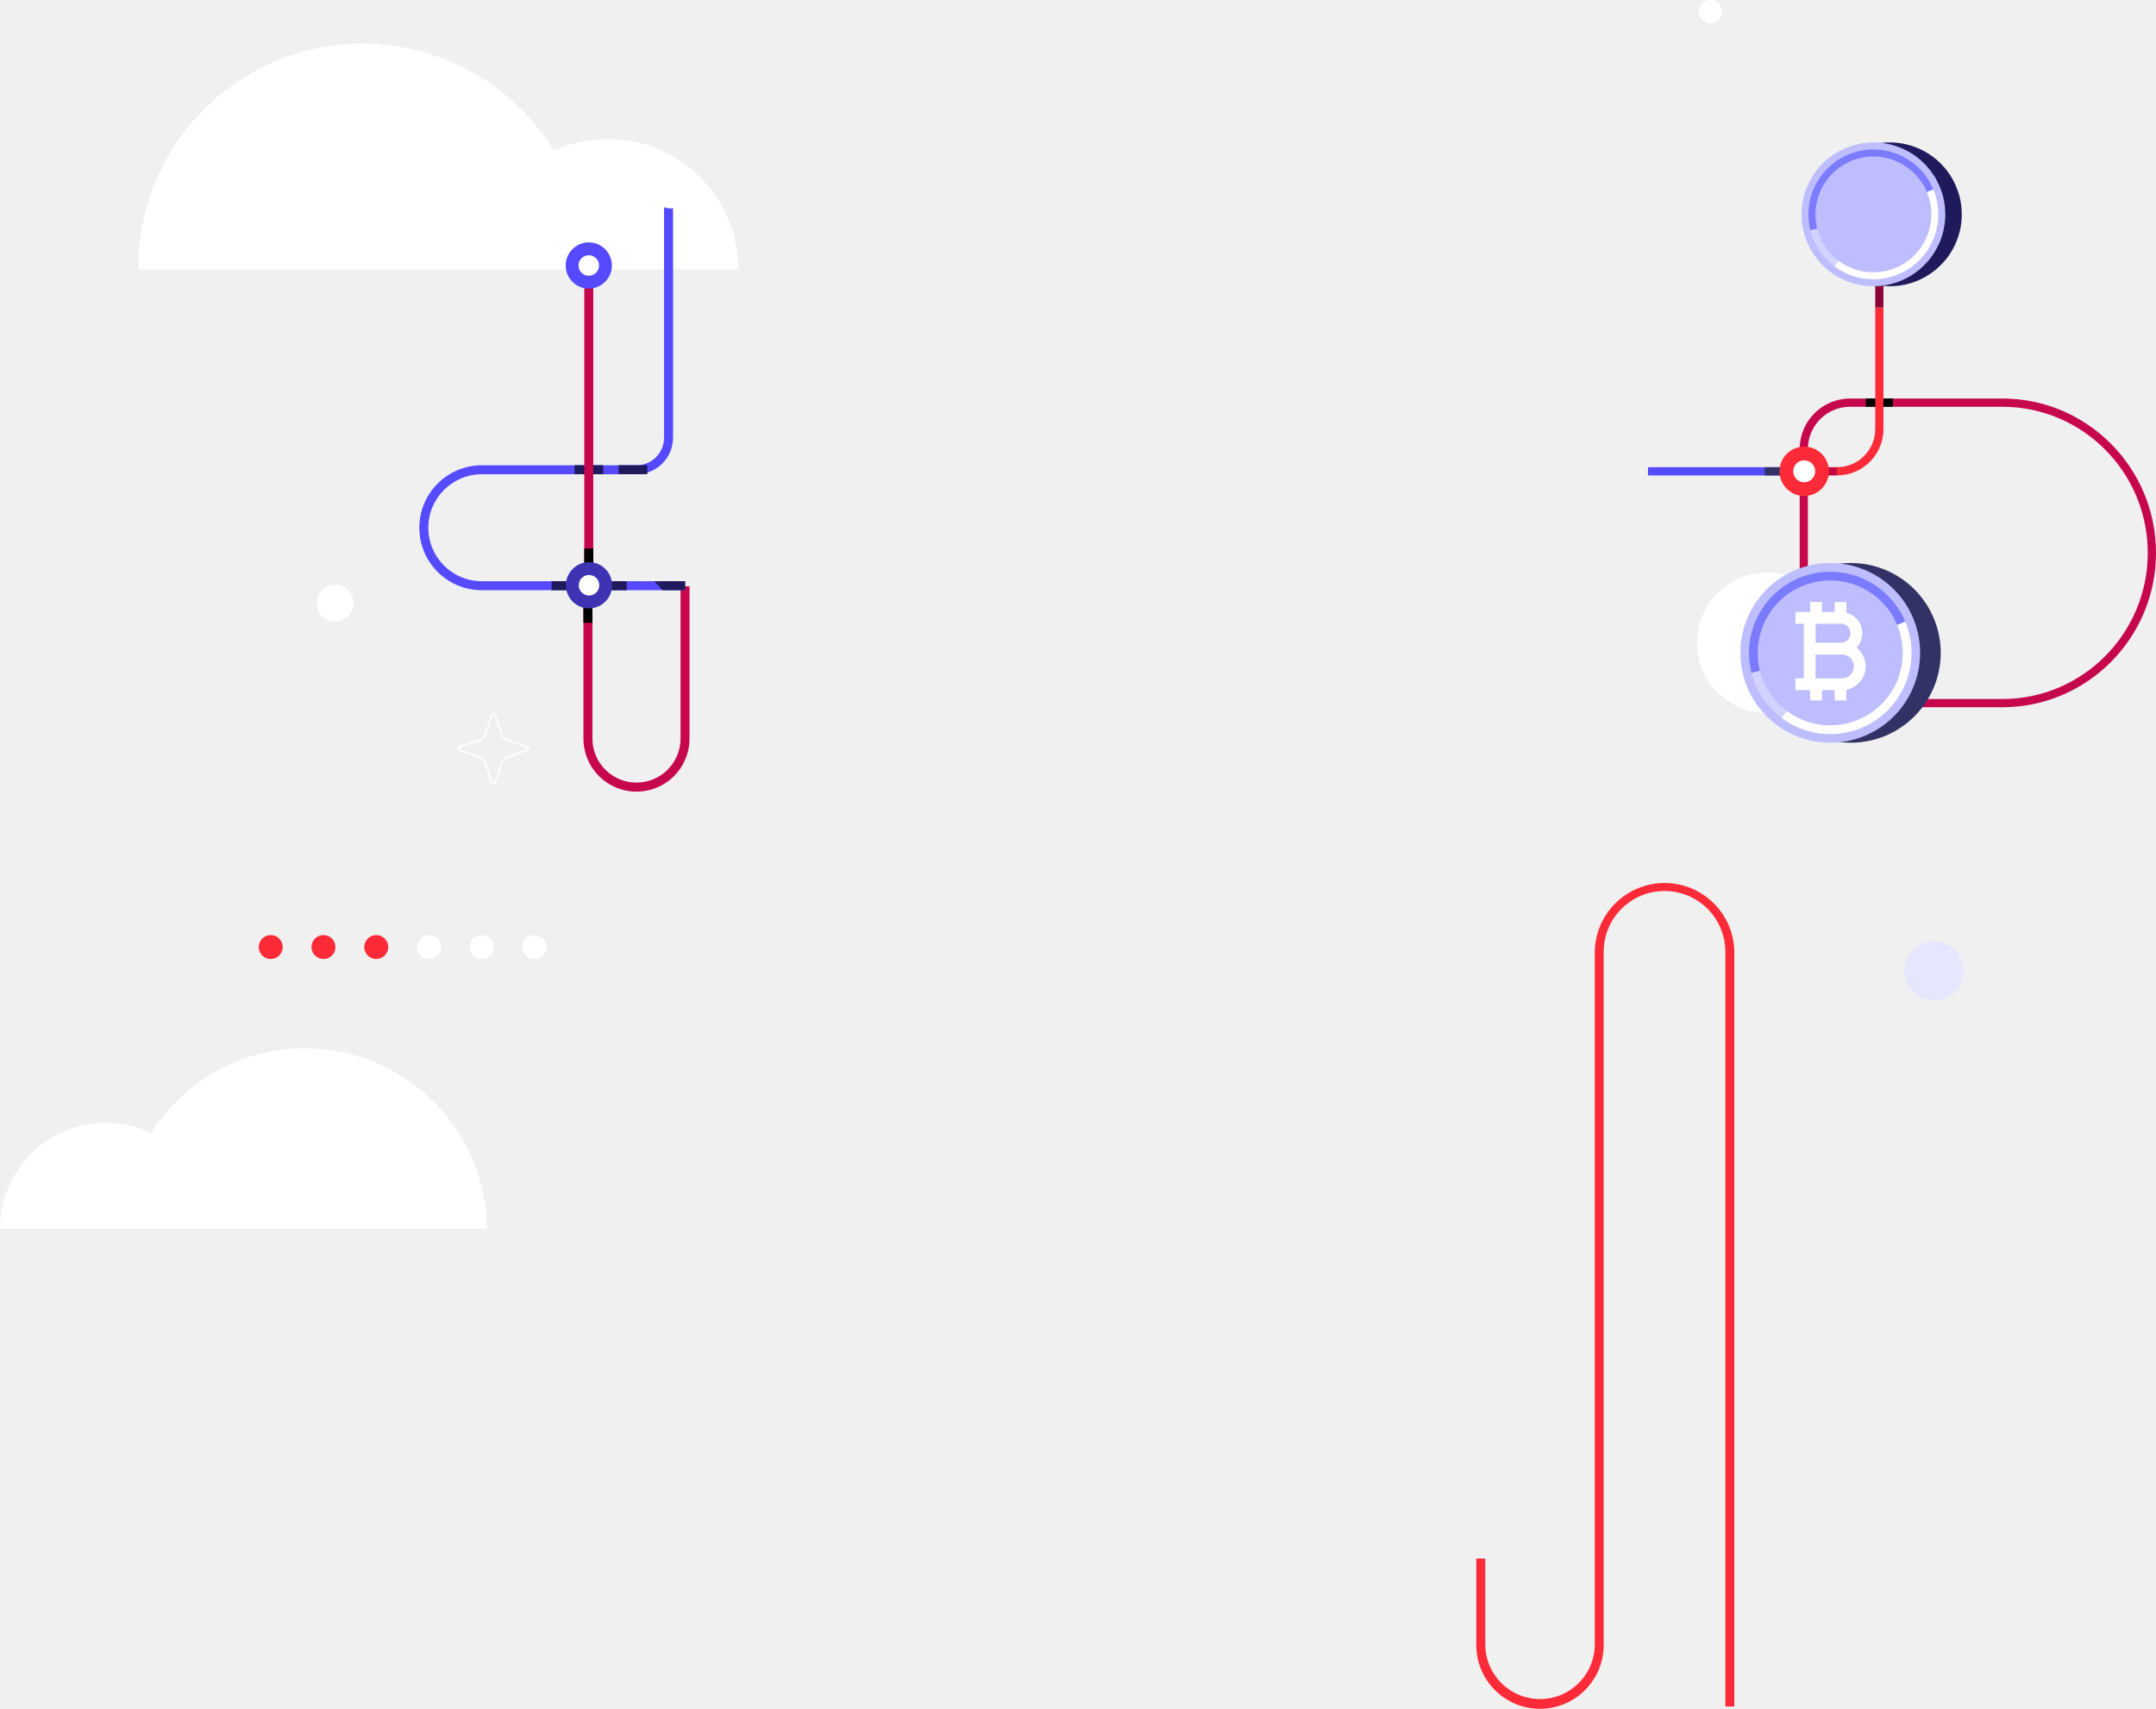
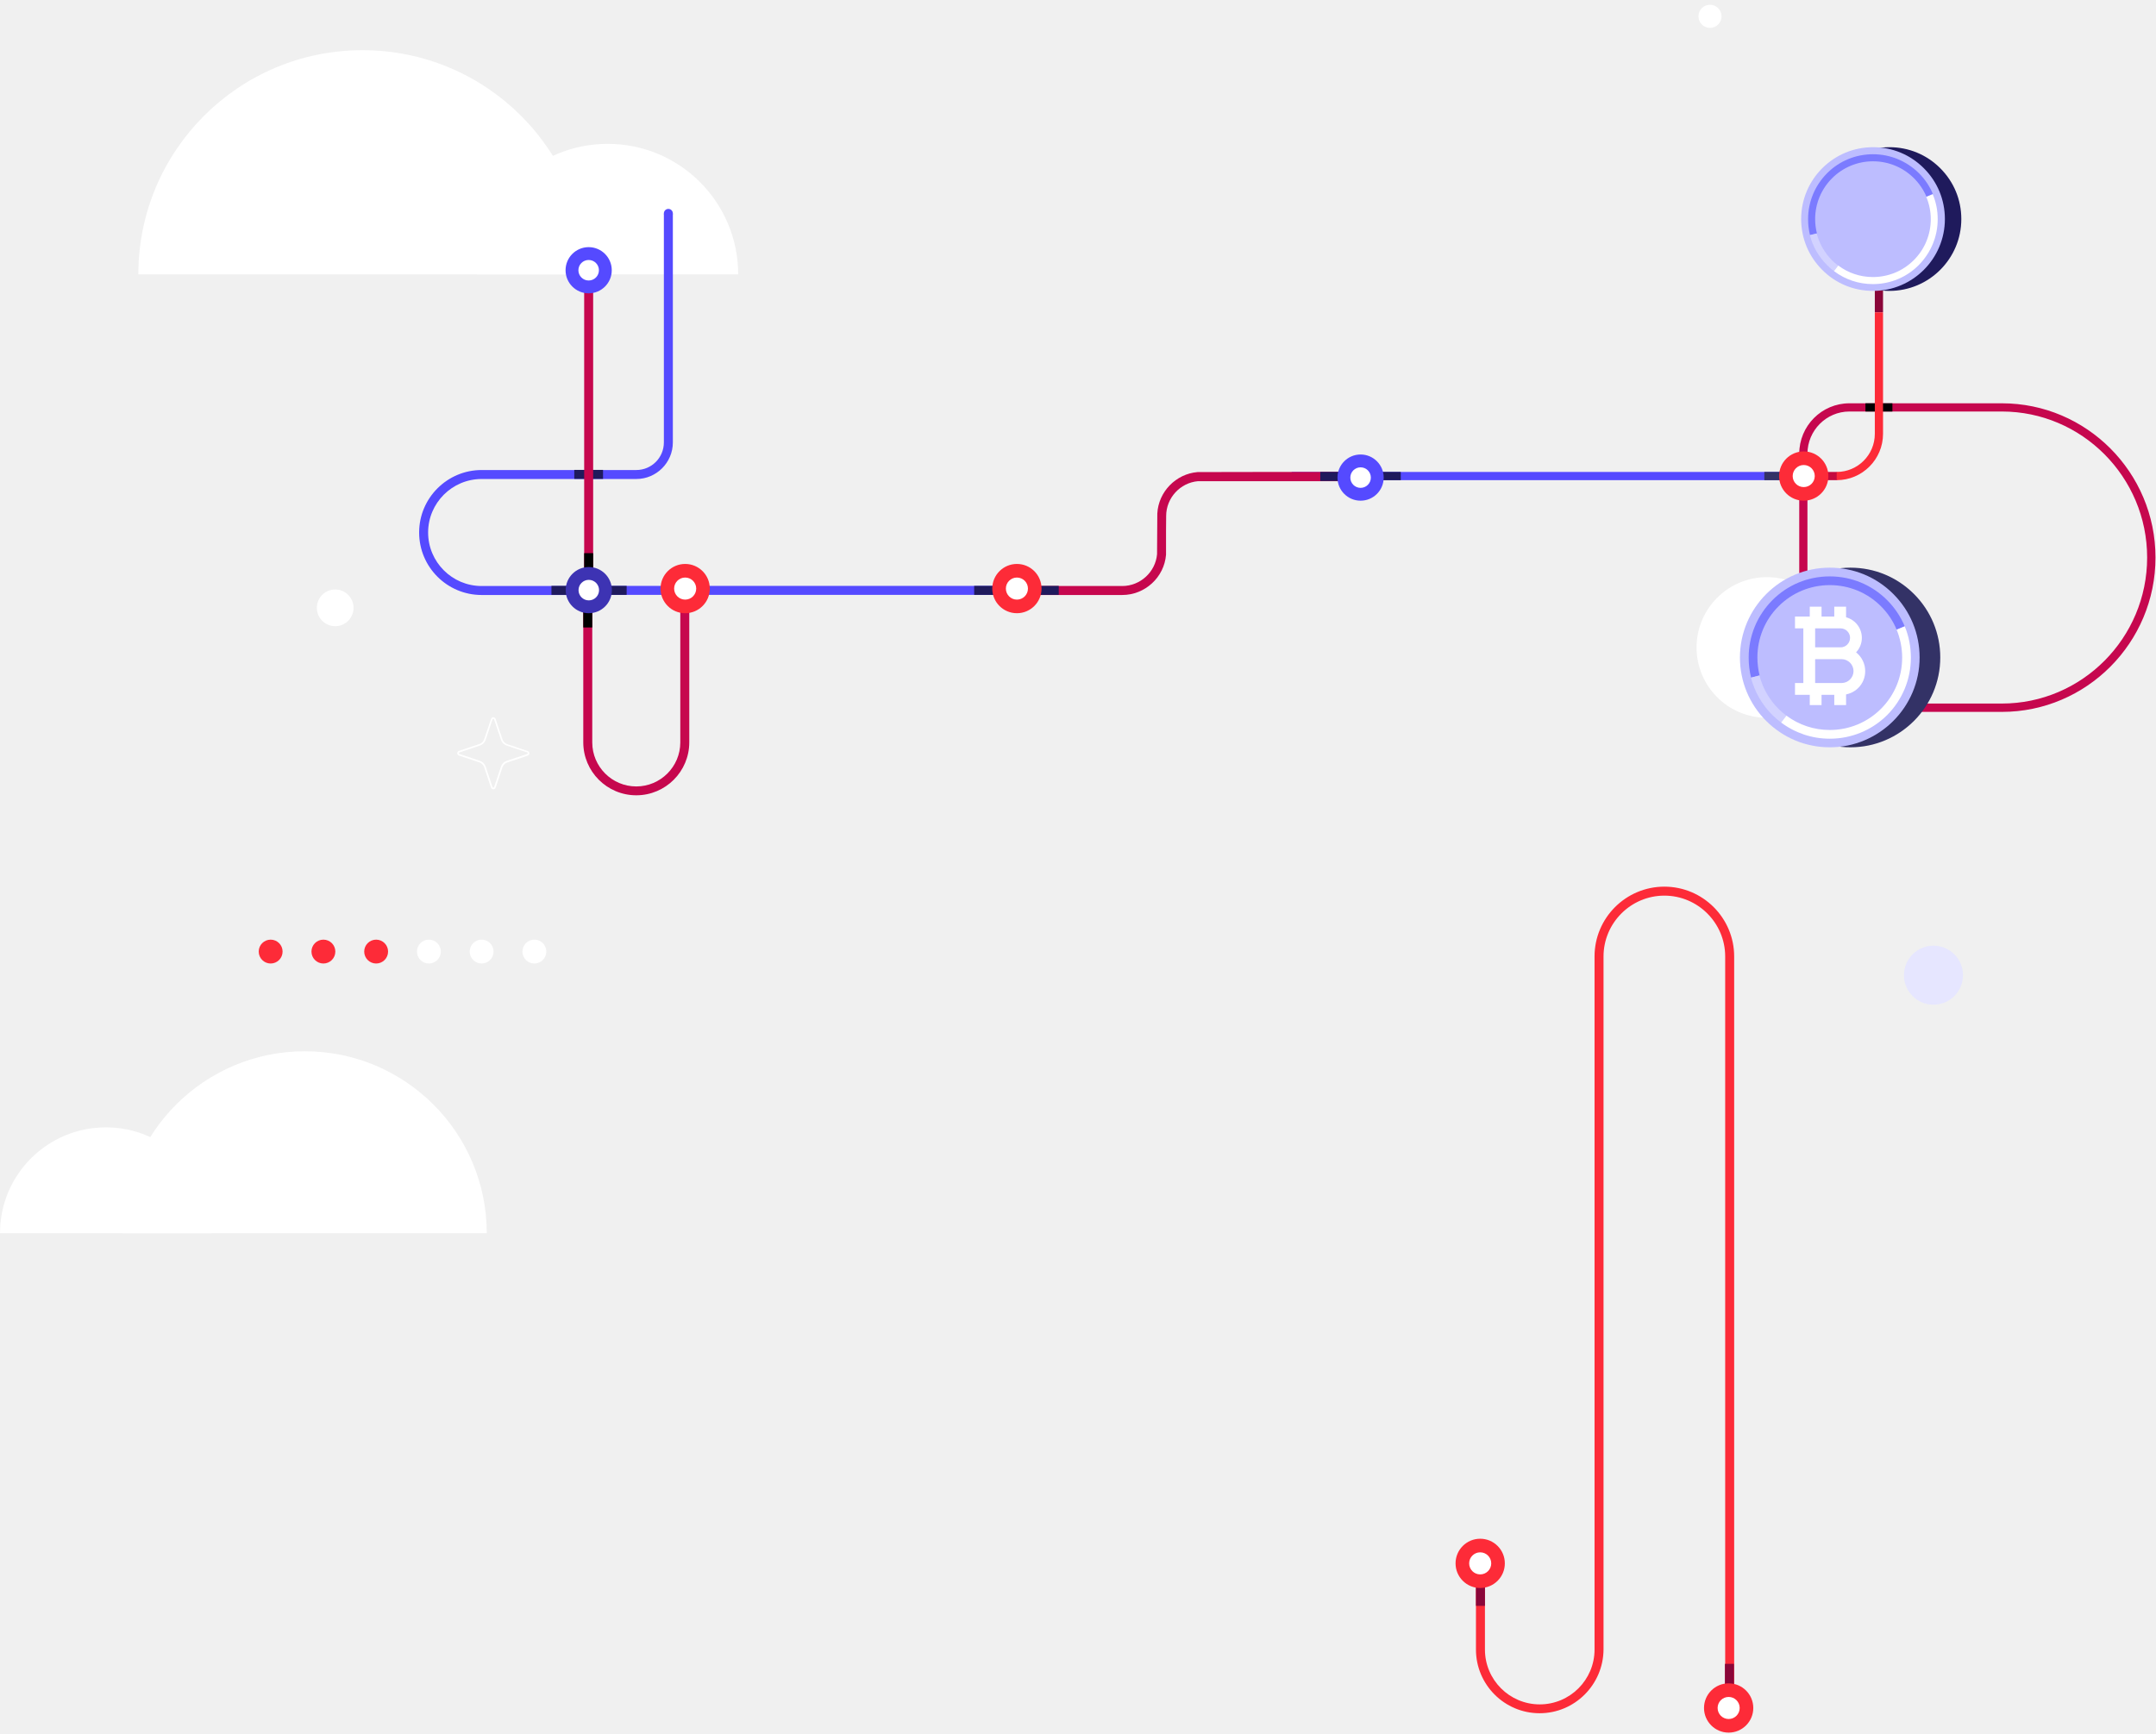
- <svg xmlns="http://www.w3.org/2000/svg" viewBox="0 0 1679.63 1331.45">
-   <defs>
-     <style>.cls-1{fill:#fff;}.cls-2{fill:#fd2b38;}.cls-3{fill:#c6074e;}.cls-4{fill:#554aff;}.cls-5{fill:#1f1a5c;}.cls-6{fill:#3d33b3;}.cls-7{fill:#333266;}.cls-8{fill:#c40a3f;}.cls-9{fill:#8a0639;}.cls-10{fill:#bdbdff;}.cls-11{fill:#7b7bff;}.cls-12{fill:#d2d2ff;}.cls-13{fill:#e6e6ff;}</style>
-   </defs>
-   <g id="Layer_2" data-name="Layer 2">
-     <g id="Слой_7" data-name="Слой 7">
-       <circle class="cls-1" cx="1332.53" cy="9" r="9" />
-       <path class="cls-1" d="M198.15,1251a141.79,141.79,0,0,1,283.57,0Z" transform="translate(-102.42 -293.62)" />
-       <path class="cls-1" d="M102.42,1251a82.5,82.5,0,0,1,165,0Z" transform="translate(-102.42 -293.62)" />
-       <path class="cls-1" d="M559.65,503.65a174.75,174.75,0,1,0-349.49,0Z" transform="translate(-102.42 -293.62)" />
-       <path class="cls-1" d="M677.64,503.65a101.68,101.68,0,1,0-203.36,0Z" transform="translate(-102.42 -293.62)" />
-       <path class="cls-2" d="M1302.14,1625.08a49.68,49.68,0,0,1-49.62-49.62V1508h7v67.49a42.66,42.66,0,0,0,85.31,0V1035.27a54.37,54.37,0,0,1,108.73,0v588h-7V1035.27a47.4,47.4,0,1,0-94.8,0v540.19A49.68,49.68,0,0,1,1302.14,1625.08Z" transform="translate(-102.42 -293.62)" />
-       <circle class="cls-2" cx="210.9" cy="737.9" r="9.34" />
-       <circle class="cls-2" cx="252" cy="737.9" r="9.34" />
-       <circle class="cls-2" cx="293.11" cy="737.9" r="9.34" />
-       <circle class="cls-1" cx="334.22" cy="737.9" r="9.34" />
-       <circle class="cls-1" cx="375.32" cy="737.9" r="9.34" />
-       <circle class="cls-1" cx="416.43" cy="737.9" r="9.34" />
-       <path class="cls-3" d="M632.59,750.48v118a34.32,34.32,0,1,1-68.63,0V747.94h-7V868.48a41.32,41.32,0,1,0,82.63,0v-118Z" transform="translate(-102.42 -293.62)" />
-       <rect x="454.54" y="465.56" width="7" height="19.67" />
-       <rect class="cls-4" x="472.98" y="452.87" width="60.67" height="7" />
-       <polygon class="cls-5" points="533.79 459.87 516.18 459.87 509.78 452.87 533.79 452.87 533.79 459.87" />
-       <path class="cls-4" d="M619.76,455.12V634.65a21.52,21.52,0,0,1-21.5,21.5H477.77a48.67,48.67,0,1,0,0,97.34H556.6v-7H477.77a41.67,41.67,0,1,1,0-83.34H598.26a28.53,28.53,0,0,0,28.5-28.5V455.83A14.23,14.23,0,0,1,619.76,455.12Z" transform="translate(-102.42 -293.62)" />
-       <rect class="cls-5" x="447.55" y="362.48" width="22.43" height="7" />
-       <rect class="cls-5" x="481.88" y="362.48" width="22.43" height="7" />
-       <rect class="cls-3" x="455.19" y="208.38" width="7" height="246.15" />
-       <rect class="cls-5" x="429.7" y="452.87" width="24.01" height="7" />
-       <rect class="cls-5" x="464.28" y="452.87" width="24.01" height="7" />
-       <circle class="cls-4" cx="458.69" cy="206.87" r="18" />
-       <circle class="cls-1" cx="458.69" cy="206.87" r="8" />
-       <rect x="455.18" y="427.39" width="7" height="19.67" />
-       <circle class="cls-6" cx="458.87" cy="456.02" r="18" />
-       <circle class="cls-1" cx="458.87" cy="456.02" r="8" />
-       <path class="cls-1" d="M486.87,905a1.86,1.86,0,0,1-1.78-1.28l-5.43-16.08a5.59,5.59,0,0,0-3.49-3.5l-16.08-5.43a1.87,1.87,0,0,1,0-3.55l16.08-5.43a5.59,5.59,0,0,0,3.49-3.5l5.43-16.08a1.88,1.88,0,0,1,3.56,0l5.42,16.08a5.63,5.63,0,0,0,3.5,3.5l16.08,5.43a1.87,1.87,0,0,1,0,3.55l-16.08,5.43a5.61,5.61,0,0,0-3.5,3.5l-5.42,16.08A1.87,1.87,0,0,1,486.87,905Zm0-54.9a.63.63,0,0,0-.62.44l-5.43,16.08a6.82,6.82,0,0,1-4.26,4.27l-16.08,5.43a.65.65,0,0,0,0,1.24L476.56,883a6.85,6.85,0,0,1,4.26,4.27l5.43,16.08a.66.66,0,0,0,1.24,0l5.43-16.08a6.85,6.85,0,0,1,4.26-4.27h0l16.08-5.42a.65.65,0,0,0,0-1.24l-16.08-5.43a6.82,6.82,0,0,1-4.26-4.27l-5.43-16.08A.63.63,0,0,0,486.87,850.13Z" transform="translate(-102.42 -293.62)" />
-       <path class="cls-3" d="M1598.06,844.67h64.34c66,0,119.65-53.95,119.65-120.26s-53.68-120.27-119.65-120.27H1543.6a39.28,39.28,0,0,0-39.14,39.33V750.6h6.41V643.47a32.85,32.85,0,0,1,32.73-32.91h118.8c62.44,0,113.23,51.07,113.23,113.85s-50.79,113.85-113.23,113.85h-64.34Z" transform="translate(-102.42 -293.62)" />
-       <rect class="cls-4" x="1283.88" y="364.04" width="107.55" height="6.41" />
-       <rect class="cls-7" x="1374.86" y="364.04" width="20.31" height="6.41" />
-       <rect x="1453.58" y="310.52" width="21.03" height="6.41" />
-       <rect class="cls-8" x="1411.34" y="364.04" width="20.31" height="6.41" />
-       <path class="cls-2" d="M1533.65,664.05v-6.41A29.7,29.7,0,0,0,1563.31,628V533.25h6.41V628A36.11,36.11,0,0,1,1533.65,664.05Z" transform="translate(-102.42 -293.62)" />
-       <rect class="cls-9" x="1460.89" y="218.6" width="6.41" height="21.03" />
-       <path class="cls-5" d="M1535.14,500.23a56,56,0,1,1,39.59,16.4A55.66,55.66,0,0,1,1535.14,500.23Z" transform="translate(-102.42 -293.62)" />
-       <path class="cls-10" d="M1522.31,500.23a56,56,0,1,1,39.58,16.4A55.67,55.67,0,0,1,1522.31,500.23Z" transform="translate(-102.42 -293.62)" />
-       <path class="cls-11" d="M1512.81,473.15a51.23,51.23,0,0,1-1.54-12.49,50.63,50.63,0,0,1,97.34-19.49l-5,2.09a45.2,45.2,0,0,0-85.5,28.56Z" transform="translate(-102.42 -293.62)" />
-       <path class="cls-12" d="M1531.57,501.2a52.65,52.65,0,0,1-5.48-4.76,50.5,50.5,0,0,1-13.28-23.29l5.28-1.33a45.58,45.58,0,0,0,16.75,25Z" transform="translate(-102.42 -293.62)" />
-       <path class="cls-1" d="M1561.88,511.26a50.11,50.11,0,0,1-30.31-10.06l3.27-4.35a45.21,45.21,0,0,0,68.75-53.59l5-2.09a50.63,50.63,0,0,1-46.73,70.09Z" transform="translate(-102.42 -293.62)" />
-       <circle class="cls-2" cx="1405.57" cy="367.22" r="19.24" />
-       <circle class="cls-1" cx="1405.57" cy="367.22" r="8.55" />
-       <circle class="cls-13" cx="1506.63" cy="756.28" r="23" />
-       <circle class="cls-1" cx="1376.87" cy="500.87" r="54.79" />
-       <circle class="cls-1" cx="261.18" cy="469.93" r="14.32" />
-       <path class="cls-7" d="M1494.83,851.8a70,70,0,1,1,49.5,20.51A69.55,69.55,0,0,1,1494.83,851.8Z" transform="translate(-102.42 -293.62)" />
-       <path class="cls-10" d="M1478.78,851.8a70,70,0,1,1,49.5,20.51A69.55,69.55,0,0,1,1478.78,851.8Z" transform="translate(-102.42 -293.62)" />
-       <path class="cls-11" d="M1466.91,818a64,64,0,0,1-1.94-15.63A63.32,63.32,0,0,1,1586.7,778l-6.28,2.62a56.5,56.5,0,0,0-108.64,21.75,56.79,56.79,0,0,0,1.73,14Z" transform="translate(-102.42 -293.62)" />
-       <path class="cls-12" d="M1490.36,853a65.47,65.47,0,0,1-6.85-5.95,63.11,63.11,0,0,1-16.6-29.12l6.6-1.67a56.32,56.32,0,0,0,14.81,26,59.46,59.46,0,0,0,6.13,5.32Z" transform="translate(-102.42 -293.62)" />
-       <path class="cls-1" d="M1528.26,865.6a62.67,62.67,0,0,1-37.9-12.58l4.09-5.44a56.53,56.53,0,0,0,86-67l6.28-2.62a63.31,63.31,0,0,1-58.44,87.65Z" transform="translate(-102.42 -293.62)" />
-       <path class="cls-1" d="M1537.43,831.35h-36.27v-9.17h6.52V779.62h-6.52v-9.17h35.5a16.56,16.56,0,0,1,12.11,27.87,18.46,18.46,0,0,1-11.34,33Zm-20.58-9.17h20.58a9.29,9.29,0,0,0,0-18.58h-20.58Zm0-27.76h19.81a7.4,7.4,0,0,0,0-14.8h-19.81Z" transform="translate(-102.42 -293.62)" />
-       <rect class="cls-1" x="1410.22" y="469.05" width="9.17" height="12.36" />
-       <rect class="cls-1" x="1429.28" y="469.05" width="9.17" height="12.36" />
-       <rect class="cls-1" x="1410.22" y="533.14" width="9.17" height="12.62" />
-       <rect class="cls-1" x="1429.28" y="533.14" width="9.17" height="12.62" />
-     </g>
-   </g>
+ <svg xmlns="http://www.w3.org/2000/svg" width="1680" height="1351" viewBox="0 0 1680 1351" fill="none">
+   <path d="M1338.83 19.092C1342.35 15.577 1342.35 9.879 1338.83 6.364C1335.32 2.849 1329.62 2.849 1326.1 6.364C1322.59 9.879 1322.59 15.577 1326.1 19.092C1329.62 22.606 1335.32 22.606 1338.83 19.092Z" fill="white" />
+   <path d="M95.7 961.111C95.7 882.811 159.2 819.311 237.5 819.311C315.8 819.311 379.3 882.811 379.3 961.111H95.7Z" fill="white" />
+   <path d="M0 961.111C0 915.511 36.9 878.611 82.5 878.611C128.1 878.611 165 915.511 165 961.111H0Z" fill="white" />
+   <path d="M457.2 213.81C457.2 117.31 379 39.111 282.5 39.111C186 39.111 107.8 117.31 107.8 213.81H457.2Z" fill="white" />
+   <path d="M575.2 213.81C575.2 157.61 529.7 112.11 473.5 112.11C417.3 112.11 371.8 157.61 371.8 213.81H575.2Z" fill="white" />
+   <path d="M1199.7 1335.21C1172.3 1335.21 1150.1 1312.91 1150.1 1285.61V1218.11H1157.1V1285.61C1157.1 1309.11 1176.2 1328.31 1199.8 1328.31C1223.3 1328.31 1242.5 1309.21 1242.5 1285.61V745.41C1242.5 715.41 1266.9 691.01 1296.9 691.01C1326.9 691.01 1351.3 715.41 1351.3 745.41V1333.31H1344.3V745.41C1344.3 719.31 1323 698.01 1296.9 698.01C1270.8 698.01 1249.5 719.31 1249.5 745.41V1285.61C1249.3 1312.91 1227.1 1335.21 1199.7 1335.21Z" fill="#FD2B38" />
+   <path d="M210.9 750.911C216.036 750.911 220.2 746.747 220.2 741.611C220.2 736.474 216.036 732.311 210.9 732.311C205.764 732.311 201.6 736.474 201.6 741.611C201.6 746.747 205.764 750.911 210.9 750.911Z" fill="#FD2B38" />
+   <path d="M252 750.911C257.136 750.911 261.3 746.747 261.3 741.611C261.3 736.474 257.136 732.311 252 732.311C246.864 732.311 242.7 736.474 242.7 741.611C242.7 746.747 246.864 750.911 252 750.911Z" fill="#FD2B38" />
+   <path d="M293.1 750.911C298.236 750.911 302.4 746.747 302.4 741.611C302.4 736.474 298.236 732.311 293.1 732.311C287.964 732.311 283.8 736.474 283.8 741.611C283.8 746.747 287.964 750.911 293.1 750.911Z" fill="#FD2B38" />
+   <path d="M334.2 750.911C339.336 750.911 343.5 746.747 343.5 741.611C343.5 736.474 339.336 732.311 334.2 732.311C329.064 732.311 324.9 736.474 324.9 741.611C324.9 746.747 329.064 750.911 334.2 750.911Z" fill="white" />
+   <path d="M375.3 750.911C380.436 750.911 384.6 746.747 384.6 741.611C384.6 736.474 380.436 732.311 375.3 732.311C370.164 732.311 366 736.474 366 741.611C366 746.747 370.164 750.911 375.3 750.911Z" fill="white" />
+   <path d="M416.4 750.911C421.536 750.911 425.7 746.747 425.7 741.611C425.7 736.474 421.536 732.311 416.4 732.311C411.264 732.311 407.1 736.474 407.1 741.611C407.1 746.747 411.264 750.911 416.4 750.911Z" fill="white" />
+   <path d="M530.1 460.61V578.61C530.1 597.51 514.7 612.91 495.8 612.91C476.9 612.91 461.5 597.51 461.5 578.61V458.01H454.5V578.51C454.5 601.31 473 619.81 495.8 619.81C518.6 619.81 537.1 601.31 537.1 578.51V460.51H530.1V460.61Z" fill="#C6074E" />
+   <path d="M461.5 469.31H454.5V489.01H461.5V469.31Z" fill="black" />
+   <path d="M806 456.61H473V463.61H806V456.61Z" fill="#554AFF" />
+   <path d="M517.3 166.51V344.811C517.3 356.711 507.7 366.311 495.8 366.311H375.3C348.5 366.311 326.6 388.111 326.6 415.011C326.6 441.911 348.4 463.711 375.3 463.711H454.1V456.711H375.3C352.3 456.711 333.6 438.011 333.6 415.011C333.6 392.011 352.3 373.311 375.3 373.311H495.8C511.5 373.311 524.3 360.511 524.3 344.811V166.51H517.3Z" fill="#554AFF" />
+   <path d="M469.9 366.21H447.5V373.21H469.9V366.21Z" fill="#1F1A5C" />
+   <path d="M462.2 212.11H455.2V458.211H462.2V212.11Z" fill="#C6074E" />
+   <path d="M453.7 456.61H429.7V463.61H453.7V456.61Z" fill="#1F1A5C" />
+   <path d="M488.3 456.61H464.3V463.61H488.3V456.61Z" fill="#1F1A5C" />
+   <path d="M783.1 456.61H759.1V463.61H783.1V456.61Z" fill="#1F1A5C" />
+   <path d="M458.7 228.61C468.641 228.61 476.7 220.552 476.7 210.61C476.7 200.669 468.641 192.61 458.7 192.61C448.759 192.61 440.7 200.669 440.7 210.61C440.7 220.552 448.759 228.61 458.7 228.61Z" fill="#554AFF" />
+   <path d="M458.7 218.61C463.118 218.61 466.7 215.029 466.7 210.61C466.7 206.192 463.118 202.61 458.7 202.61C454.282 202.61 450.7 206.192 450.7 210.61C450.7 215.029 454.282 218.61 458.7 218.61Z" fill="white" />
+   <path d="M462.2 431.11H455.2V450.81H462.2V431.11Z" fill="black" />
+   <path d="M458.8 477.91C468.741 477.91 476.8 469.852 476.8 459.91C476.8 449.969 468.741 441.91 458.8 441.91C448.859 441.91 440.8 449.969 440.8 459.91C440.8 469.852 448.859 477.91 458.8 477.91Z" fill="#3D33B3" />
+   <path d="M458.8 467.91C463.218 467.91 466.8 464.329 466.8 459.91C466.8 455.492 463.218 451.91 458.8 451.91C454.382 451.91 450.8 455.492 450.8 459.91C450.8 464.329 454.382 467.91 458.8 467.91Z" fill="white" />
+   <path d="M384.4 615.11C383.6 615.11 382.9 614.61 382.6 613.81L377.2 597.711C376.6 596.111 375.3 594.811 373.7 594.211L357.6 588.81C356.8 588.51 356.3 587.81 356.3 587.01C356.3 586.21 356.8 585.511 357.6 585.211L373.7 579.81C375.3 579.21 376.6 577.91 377.2 576.31L382.6 560.31C382.9 559.51 383.6 559.01 384.4 559.01C385.2 559.01 385.9 559.51 386.2 560.31L391.6 576.41C392.2 578.01 393.5 579.31 395.1 579.91L411.2 585.31C412 585.61 412.5 586.31 412.5 587.11C412.5 587.91 412 588.61 411.2 588.91L395.1 594.31C393.5 594.91 392.2 596.21 391.6 597.81L386.2 613.91C385.9 614.61 385.2 615.11 384.4 615.11ZM384.4 560.211C384.3 560.211 383.9 560.21 383.8 560.61L378.4 576.711C377.7 578.711 376.1 580.31 374.1 581.01L358 586.41C357.6 586.51 357.6 586.91 357.6 587.01C357.6 587.11 357.6 587.51 358 587.61L374.1 593.01C376.1 593.71 377.7 595.31 378.4 597.31L383.8 613.41C383.9 613.81 384.3 613.81 384.4 613.81C384.5 613.81 384.9 613.81 385 613.41L390.4 597.31C391.1 595.31 392.7 593.71 394.7 593.01L410.8 587.61C411.2 587.51 411.2 587.11 411.2 587.01C411.2 586.91 411.2 586.51 410.8 586.41L394.7 581.01C392.7 580.31 391.1 578.711 390.4 576.711L385 560.61C384.9 560.31 384.5 560.211 384.4 560.211Z" fill="white" />
+   <path d="M1495.6 554.81H1559.9C1625.9 554.81 1679.6 500.81 1679.6 434.51C1679.6 368.21 1625.9 314.31 1559.9 314.31H1441.1C1419.5 314.31 1402 331.91 1402 353.61V460.71H1408.4V353.61C1408.4 335.51 1423.1 320.71 1441.1 320.71H1559.9C1622.3 320.71 1673.1 371.81 1673.1 434.51C1673.1 497.21 1622.3 548.31 1559.9 548.31H1495.6V554.81Z" fill="#C6074E" />
+   <path d="M1391.4 367.81H1006.5V374.21H1391.4V367.81Z" fill="#554AFF" />
+   <path d="M1395.1 367.81H1374.8V374.21H1395.1V367.81Z" fill="#333266" />
+   <path d="M1474.6 314.31H1453.6V320.71H1474.6V314.31Z" fill="black" />
+   <path d="M1431.6 367.81H1411.3V374.21H1431.6V367.81Z" fill="#C40A3F" />
+   <path d="M1431.2 374.211V367.811C1447.6 367.811 1460.9 354.511 1460.9 338.111V243.411H1467.3V338.111C1467.3 358.011 1451.1 374.211 1431.2 374.211Z" fill="#FD2B38" />
+   <path d="M1467.3 222.31H1460.9V243.31H1467.3V222.31Z" fill="#8A0639" />
+   <path d="M1157.1 1230.51H1150.1V1251.51H1157.1V1230.51Z" fill="#8A0639" />
+   <path d="M1351.1 1296.71H1344.1V1317.71H1351.1V1296.71Z" fill="#8A0639" />
+   <path d="M1432.7 210.31C1422.1 199.71 1416.3 185.71 1416.3 170.71C1416.3 139.81 1441.4 114.71 1472.3 114.71C1487.3 114.71 1501.3 120.51 1511.9 131.11C1522.5 141.71 1528.3 155.71 1528.3 170.71C1528.3 201.61 1503.2 226.71 1472.3 226.71C1457.3 226.71 1443.3 220.91 1432.7 210.31Z" fill="#1F1A5C" />
+   <path d="M1419.9 210.31C1409.3 199.71 1403.5 185.71 1403.5 170.71C1403.5 139.81 1428.6 114.71 1459.5 114.71C1474.5 114.71 1488.5 120.51 1499.1 131.11C1509.7 141.71 1515.5 155.71 1515.5 170.71C1515.5 201.61 1490.4 226.71 1459.5 226.71C1444.5 226.71 1430.4 220.91 1419.9 210.31Z" fill="#BDBDFF" />
+   <path d="M1410.4 183.31C1409.4 179.21 1408.9 175.01 1408.9 170.81C1408.9 157.31 1414.2 144.61 1423.7 135.01C1433.3 125.41 1446 120.21 1459.5 120.21C1473 120.21 1485.7 125.51 1495.3 135.01C1500 139.71 1503.7 145.21 1506.2 151.31L1501.2 153.41C1498.9 148.01 1495.6 143.11 1491.4 138.91C1482.9 130.41 1471.5 125.71 1459.5 125.71C1447.5 125.71 1436.1 130.41 1427.6 138.91C1419.1 147.41 1414.4 158.81 1414.4 170.81C1414.4 174.61 1414.9 178.31 1415.8 182.01L1410.4 183.31Z" fill="#7B7BFF" />
+   <path d="M1429.1 211.311C1427.2 209.911 1425.3 208.311 1423.6 206.511C1417.1 200.011 1412.5 192.011 1410.3 183.211L1415.6 181.911C1417.6 189.711 1421.7 196.911 1427.4 202.711C1428.9 204.211 1430.6 205.711 1432.3 207.011L1429.1 211.311Z" fill="#D2D2FF" />
+   <path d="M1459.4 221.41C1448.3 221.41 1437.9 217.91 1429.1 211.31L1432.4 206.91C1440.2 212.81 1449.6 215.91 1459.4 215.91C1471.5 215.91 1482.8 211.21 1491.3 202.71C1499.8 194.21 1504.5 182.81 1504.5 170.81C1504.5 164.81 1503.3 158.91 1501 153.41L1506 151.31C1508.6 157.51 1509.9 164.01 1509.9 170.81C1509.9 184.31 1504.6 197.01 1495.1 206.61C1485.7 216.11 1472.9 221.41 1459.4 221.41Z" fill="white" />
+   <path d="M1405.5 390.21C1416.1 390.21 1424.7 381.614 1424.7 371.01C1424.7 360.407 1416.1 351.81 1405.5 351.81C1394.9 351.81 1386.3 360.407 1386.3 371.01C1386.3 381.614 1394.9 390.21 1405.5 390.21Z" fill="#FD2B38" />
+   <path d="M1405.5 379.61C1410.25 379.61 1414.1 375.76 1414.1 371.01C1414.1 366.261 1410.25 362.41 1405.5 362.41C1400.75 362.41 1396.9 366.261 1396.9 371.01C1396.9 375.76 1400.75 379.61 1405.5 379.61Z" fill="white" />
+   <path d="M1506.6 783.01C1519.3 783.01 1529.6 772.713 1529.6 760.01C1529.6 747.308 1519.3 737.01 1506.6 737.01C1493.9 737.01 1483.6 747.308 1483.6 760.01C1483.6 772.713 1493.9 783.01 1506.6 783.01Z" fill="#E6E6FF" />
+   <path d="M1376.8 559.41C1407.07 559.41 1431.6 534.876 1431.6 504.61C1431.6 474.345 1407.07 449.81 1376.8 449.81C1346.53 449.81 1322 474.345 1322 504.61C1322 534.876 1346.53 559.41 1376.8 559.41Z" fill="white" />
+   <path d="M261.2 488.01C269.098 488.01 275.5 481.608 275.5 473.71C275.5 465.813 269.098 459.41 261.2 459.41C253.302 459.41 246.9 465.813 246.9 473.71C246.9 481.608 253.302 488.01 261.2 488.01Z" fill="white" />
+   <path d="M1392.4 561.91C1379.2 548.71 1371.9 531.11 1371.9 512.41C1371.9 473.81 1403.3 442.41 1441.9 442.41C1460.6 442.41 1478.2 449.71 1491.4 462.91C1504.6 476.11 1511.9 493.71 1511.9 512.41C1511.9 551.01 1480.5 582.41 1441.9 582.41C1423.2 582.41 1405.6 575.11 1392.4 561.91Z" fill="#333266" />
+   <path d="M1376.3 561.91C1363.1 548.71 1355.8 531.11 1355.8 512.41C1355.8 473.81 1387.2 442.41 1425.8 442.41C1444.5 442.41 1462.1 449.71 1475.3 462.91C1488.5 476.11 1495.8 493.71 1495.8 512.41C1495.8 551.01 1464.4 582.41 1425.8 582.41C1407.1 582.41 1389.6 575.11 1376.3 561.91Z" fill="#BDBDFF" />
+   <path d="M1364.5 528.11C1363.2 523.01 1362.6 517.81 1362.6 512.51C1362.6 495.61 1369.2 479.71 1381.1 467.71C1393.1 455.71 1408.9 449.21 1425.8 449.21C1442.7 449.21 1458.6 455.81 1470.5 467.71C1476.4 473.61 1481 480.51 1484.2 488.11L1477.9 490.71C1475.1 483.91 1471 477.81 1465.7 472.51C1455 461.81 1440.8 456.01 1425.8 456.01C1410.7 456.01 1396.5 461.91 1385.9 472.51C1375.2 483.21 1369.4 497.41 1369.4 512.41C1369.4 517.11 1370 521.81 1371.1 526.41L1364.5 528.11Z" fill="#7B7BFF" />
+   <path d="M1387.9 563.11C1385.5 561.31 1383.2 559.31 1381 557.21C1372.9 549.11 1367.2 539.01 1364.4 528.11L1371 526.41C1373.5 536.21 1378.6 545.21 1385.8 552.41C1387.7 554.31 1389.8 556.11 1391.9 557.71L1387.9 563.11Z" fill="#D2D2FF" />
+   <path d="M1425.8 575.71C1412 575.71 1398.9 571.31 1387.9 563.11L1392 557.71C1401.8 565.01 1413.5 568.91 1425.8 568.91C1440.9 568.91 1455.1 563.01 1465.7 552.41C1476.4 541.71 1482.2 527.51 1482.2 512.51C1482.2 504.91 1480.7 497.61 1477.9 490.71L1484.2 488.11C1487.4 495.81 1489 504.01 1489 512.51C1489 529.41 1482.4 545.31 1470.5 557.31C1458.6 569.11 1442.7 575.71 1425.8 575.71Z" fill="white" />
+   <path d="M1435 541.51H1398.7V532.31H1405.2V489.711H1398.7V480.51H1434.2C1443.3 480.51 1450.8 487.91 1450.8 497.11C1450.8 501.51 1449.1 505.41 1446.3 508.41C1450.6 511.81 1453.4 517.11 1453.4 523.01C1453.5 533.21 1445.2 541.51 1435 541.51ZM1414.4 532.31H1435C1440.1 532.31 1444.3 528.11 1444.3 523.01C1444.3 517.91 1440.1 513.711 1435 513.711H1414.4V532.31ZM1414.4 504.51H1434.2C1438.3 504.51 1441.6 501.21 1441.6 497.11C1441.6 493.01 1438.3 489.711 1434.2 489.711H1414.4V504.51Z" fill="white" />
+   <path d="M1419.4 472.81H1410.2V485.21H1419.4V472.81Z" fill="white" />
+   <path d="M1438.5 472.81H1429.3V485.21H1438.5V472.81Z" fill="white" />
+   <path d="M1419.4 536.91H1410.2V549.51H1419.4V536.91Z" fill="white" />
+   <path d="M1438.5 536.91H1429.3V549.51H1438.5V536.91Z" fill="white" />
+   <path d="M533.9 477.91C544.504 477.91 553.1 469.314 553.1 458.711C553.1 448.107 544.504 439.51 533.9 439.51C523.296 439.51 514.7 448.107 514.7 458.711C514.7 469.314 523.296 477.91 533.9 477.91Z" fill="#FD2B38" />
+   <path d="M533.9 467.31C538.65 467.31 542.5 463.46 542.5 458.711C542.5 453.961 538.65 450.11 533.9 450.11C529.15 450.11 525.3 453.961 525.3 458.711C525.3 463.46 529.15 467.31 533.9 467.31Z" fill="white" />
+   <path d="M1060 367.81C1019.7 367.81 933.3 367.81 933.2 367.91C916.2 369.31 902.7 383.31 901.8 400.21C901.8 400.21 901.6 431.71 901.6 431.91C900.4 445.81 888.5 456.71 874.5 456.71H792.4V463.71H874.5C892.2 463.71 907.2 449.91 908.6 432.31C908.6 432.31 908.6 425.21 908.6 414.21L908.7 402.11C908.7 388.11 919.6 376.21 933.5 375.01C933.9 375.01 1033.6 375.01 1060.1 375.01L1060 367.81Z" fill="#C6074E" />
+   <path d="M825 456.61H801V463.61H825V456.61Z" fill="#1F1A5C" />
+   <path d="M1052.8 367.81H1028.8V374.81H1052.8V367.81Z" fill="#1F1A5C" />
+   <path d="M1091.5 367.81H1067.5V374.21H1091.5V367.81Z" fill="#1F1A5C" />
+   <path d="M792.4 477.91C803.004 477.91 811.6 469.314 811.6 458.711C811.6 448.107 803.004 439.51 792.4 439.51C781.796 439.51 773.2 448.107 773.2 458.711C773.2 469.314 781.796 477.91 792.4 477.91Z" fill="#FD2B38" />
+   <path d="M792.4 467.31C797.15 467.31 801 463.46 801 458.711C801 453.961 797.15 450.11 792.4 450.11C787.65 450.11 783.8 453.961 783.8 458.711C783.8 463.46 787.65 467.31 792.4 467.31Z" fill="white" />
+   <path d="M1153.4 1237.61C1164 1237.61 1172.6 1229.01 1172.6 1218.41C1172.6 1207.81 1164 1199.21 1153.4 1199.21C1142.8 1199.21 1134.2 1207.81 1134.2 1218.41C1134.2 1229.01 1142.8 1237.61 1153.4 1237.61Z" fill="#FD2B38" />
+   <path d="M1153.4 1227.01C1158.15 1227.01 1162 1223.16 1162 1218.41C1162 1213.66 1158.15 1209.81 1153.4 1209.81C1148.65 1209.81 1144.8 1213.66 1144.8 1218.41C1144.8 1223.16 1148.65 1227.01 1153.4 1227.01Z" fill="white" />
+   <path d="M1347 1350.31C1357.6 1350.31 1366.2 1341.71 1366.2 1331.11C1366.2 1320.51 1357.6 1311.91 1347 1311.91C1336.4 1311.91 1327.8 1320.51 1327.8 1331.11C1327.8 1341.71 1336.4 1350.31 1347 1350.31Z" fill="#FD2B38" />
+   <path d="M1347 1339.71C1351.75 1339.71 1355.6 1335.86 1355.6 1331.11C1355.6 1326.36 1351.75 1322.51 1347 1322.51C1342.25 1322.51 1338.4 1326.36 1338.4 1331.11C1338.4 1335.86 1342.25 1339.71 1347 1339.71Z" fill="white" />
+   <path d="M1060.2 390.21C1070.14 390.21 1078.2 382.152 1078.2 372.21C1078.2 362.269 1070.14 354.21 1060.2 354.21C1050.26 354.21 1042.2 362.269 1042.2 372.21C1042.2 382.152 1050.26 390.21 1060.2 390.21Z" fill="#554AFF" />
+   <path d="M1060.2 380.21C1064.62 380.21 1068.2 376.629 1068.2 372.21C1068.2 367.792 1064.62 364.21 1060.2 364.21C1055.78 364.21 1052.2 367.792 1052.2 372.21C1052.2 376.629 1055.78 380.21 1060.2 380.21Z" fill="white" />
+   <path d="M520.8 169.81C522.733 169.81 524.3 168.243 524.3 166.31C524.3 164.377 522.733 162.81 520.8 162.81C518.867 162.81 517.3 164.377 517.3 166.31C517.3 168.243 518.867 169.81 520.8 169.81Z" fill="#554AFF" />
</svg>
